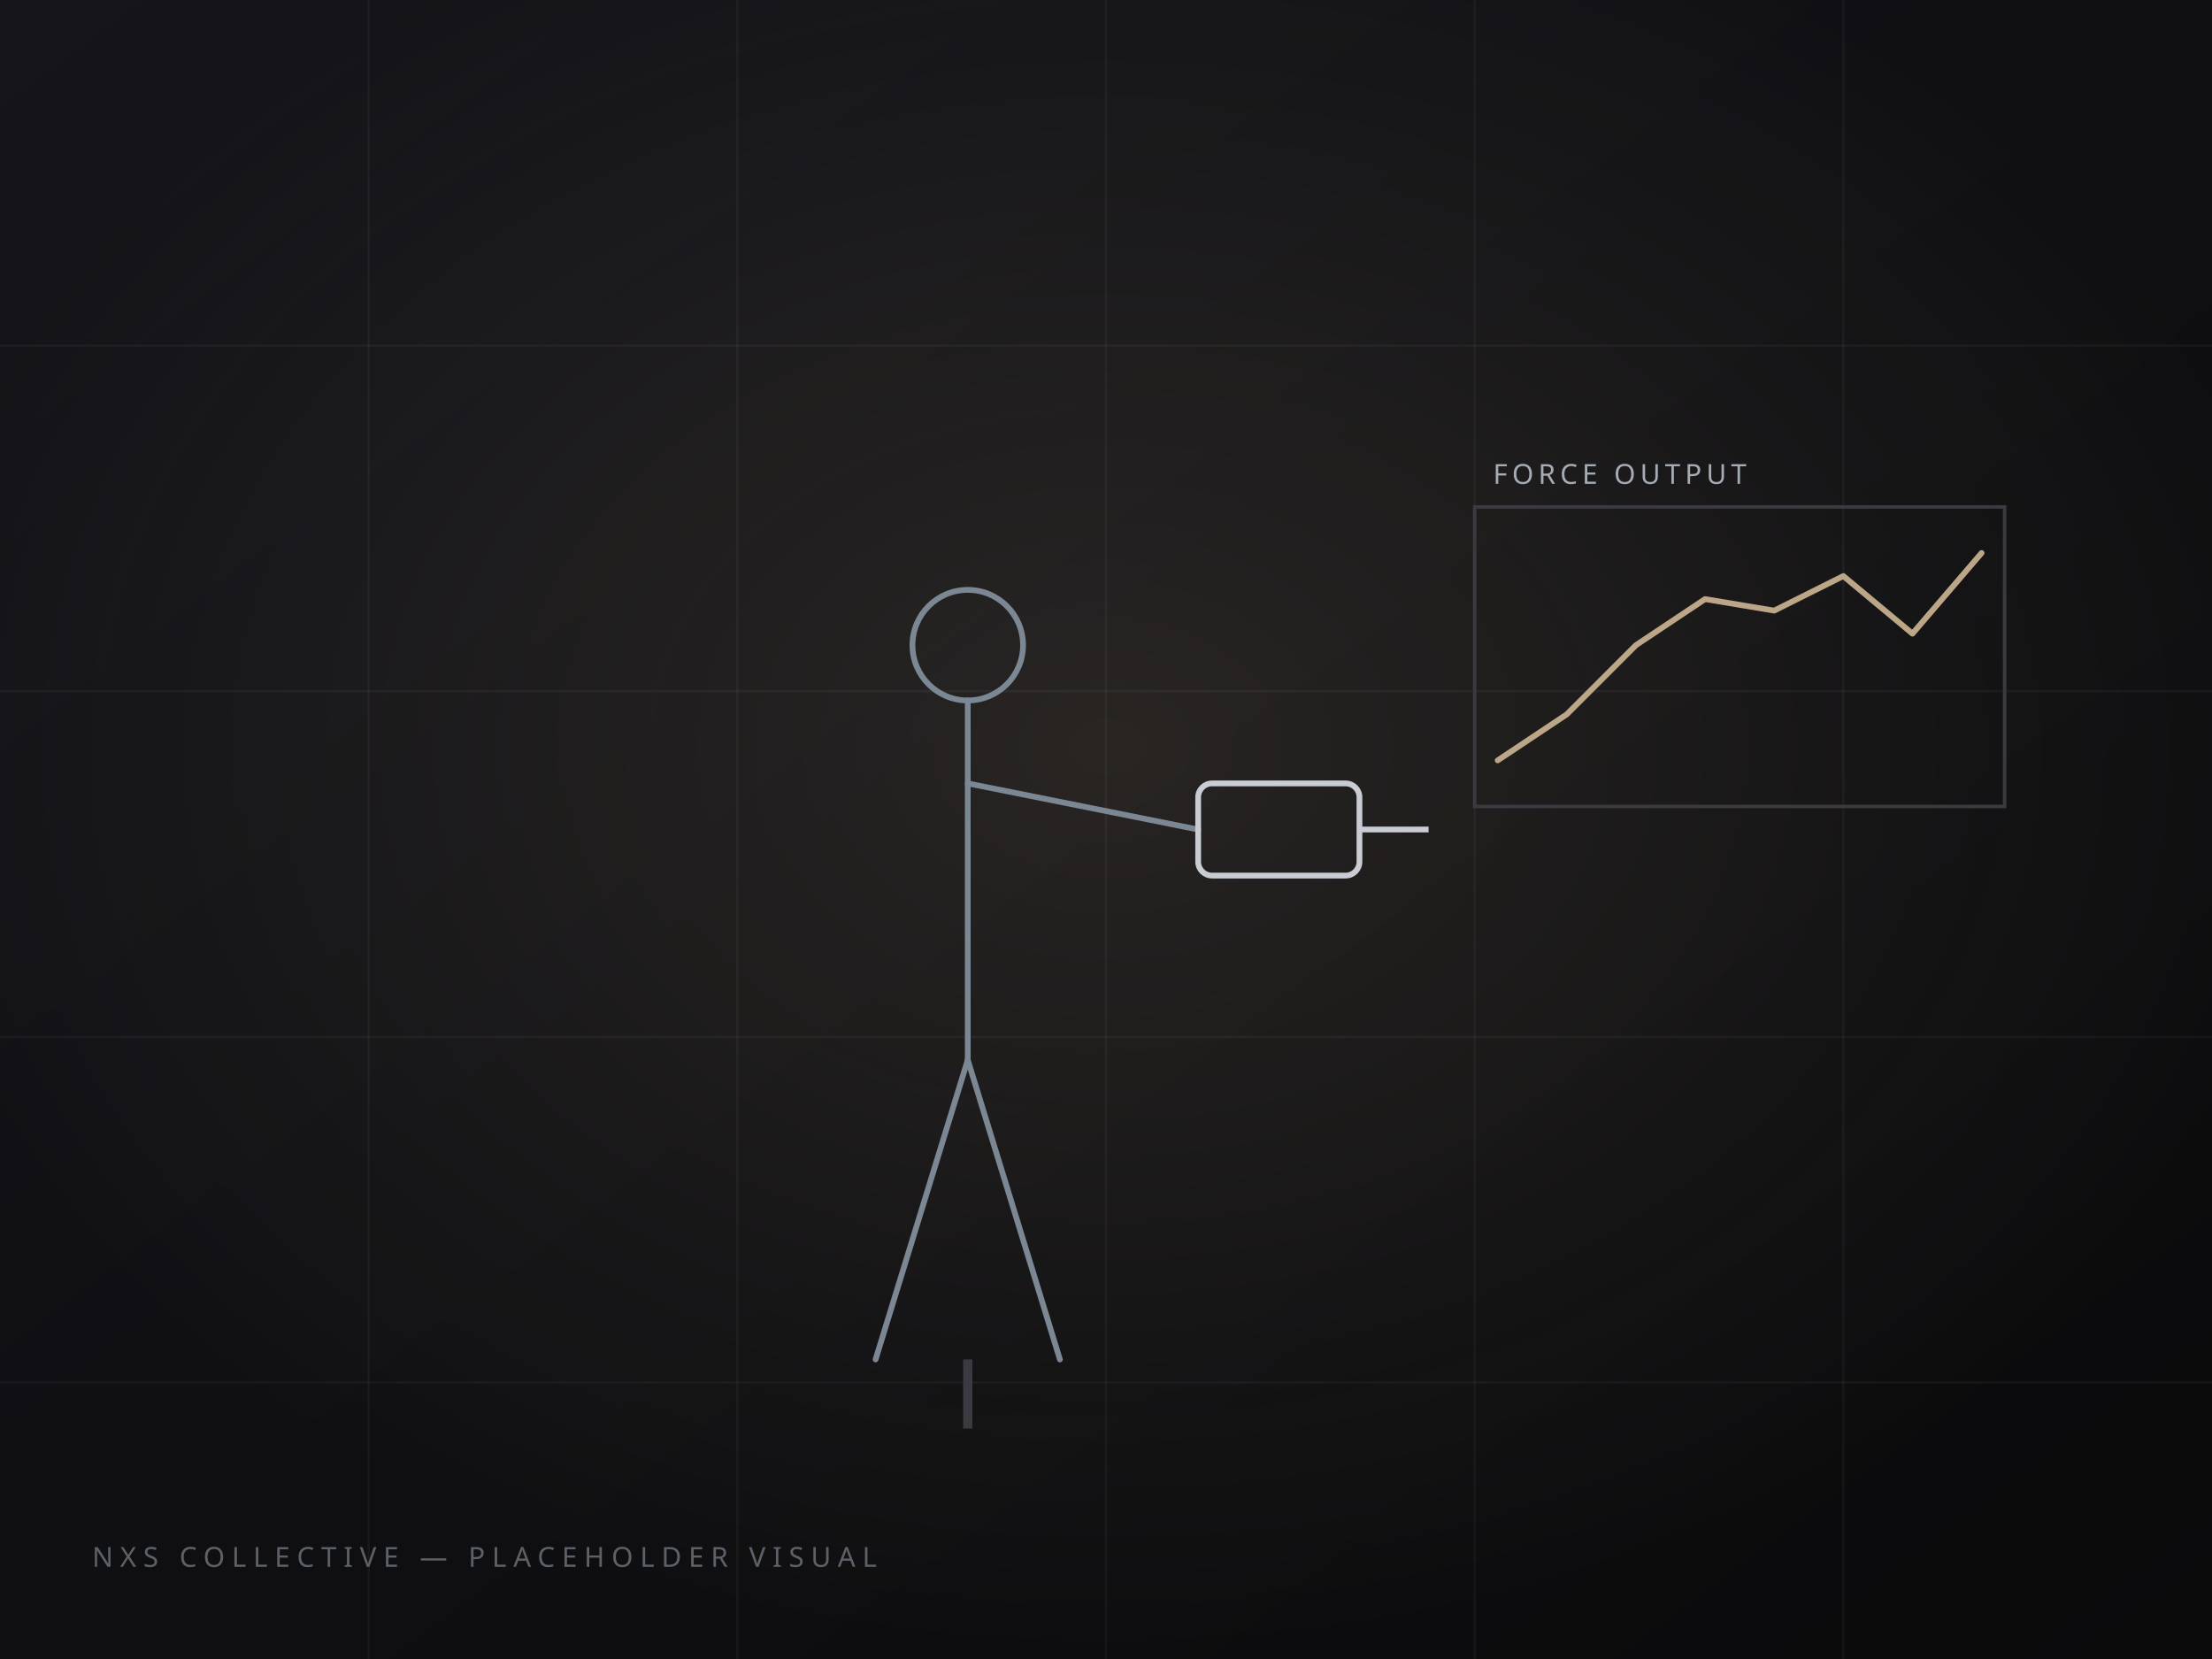
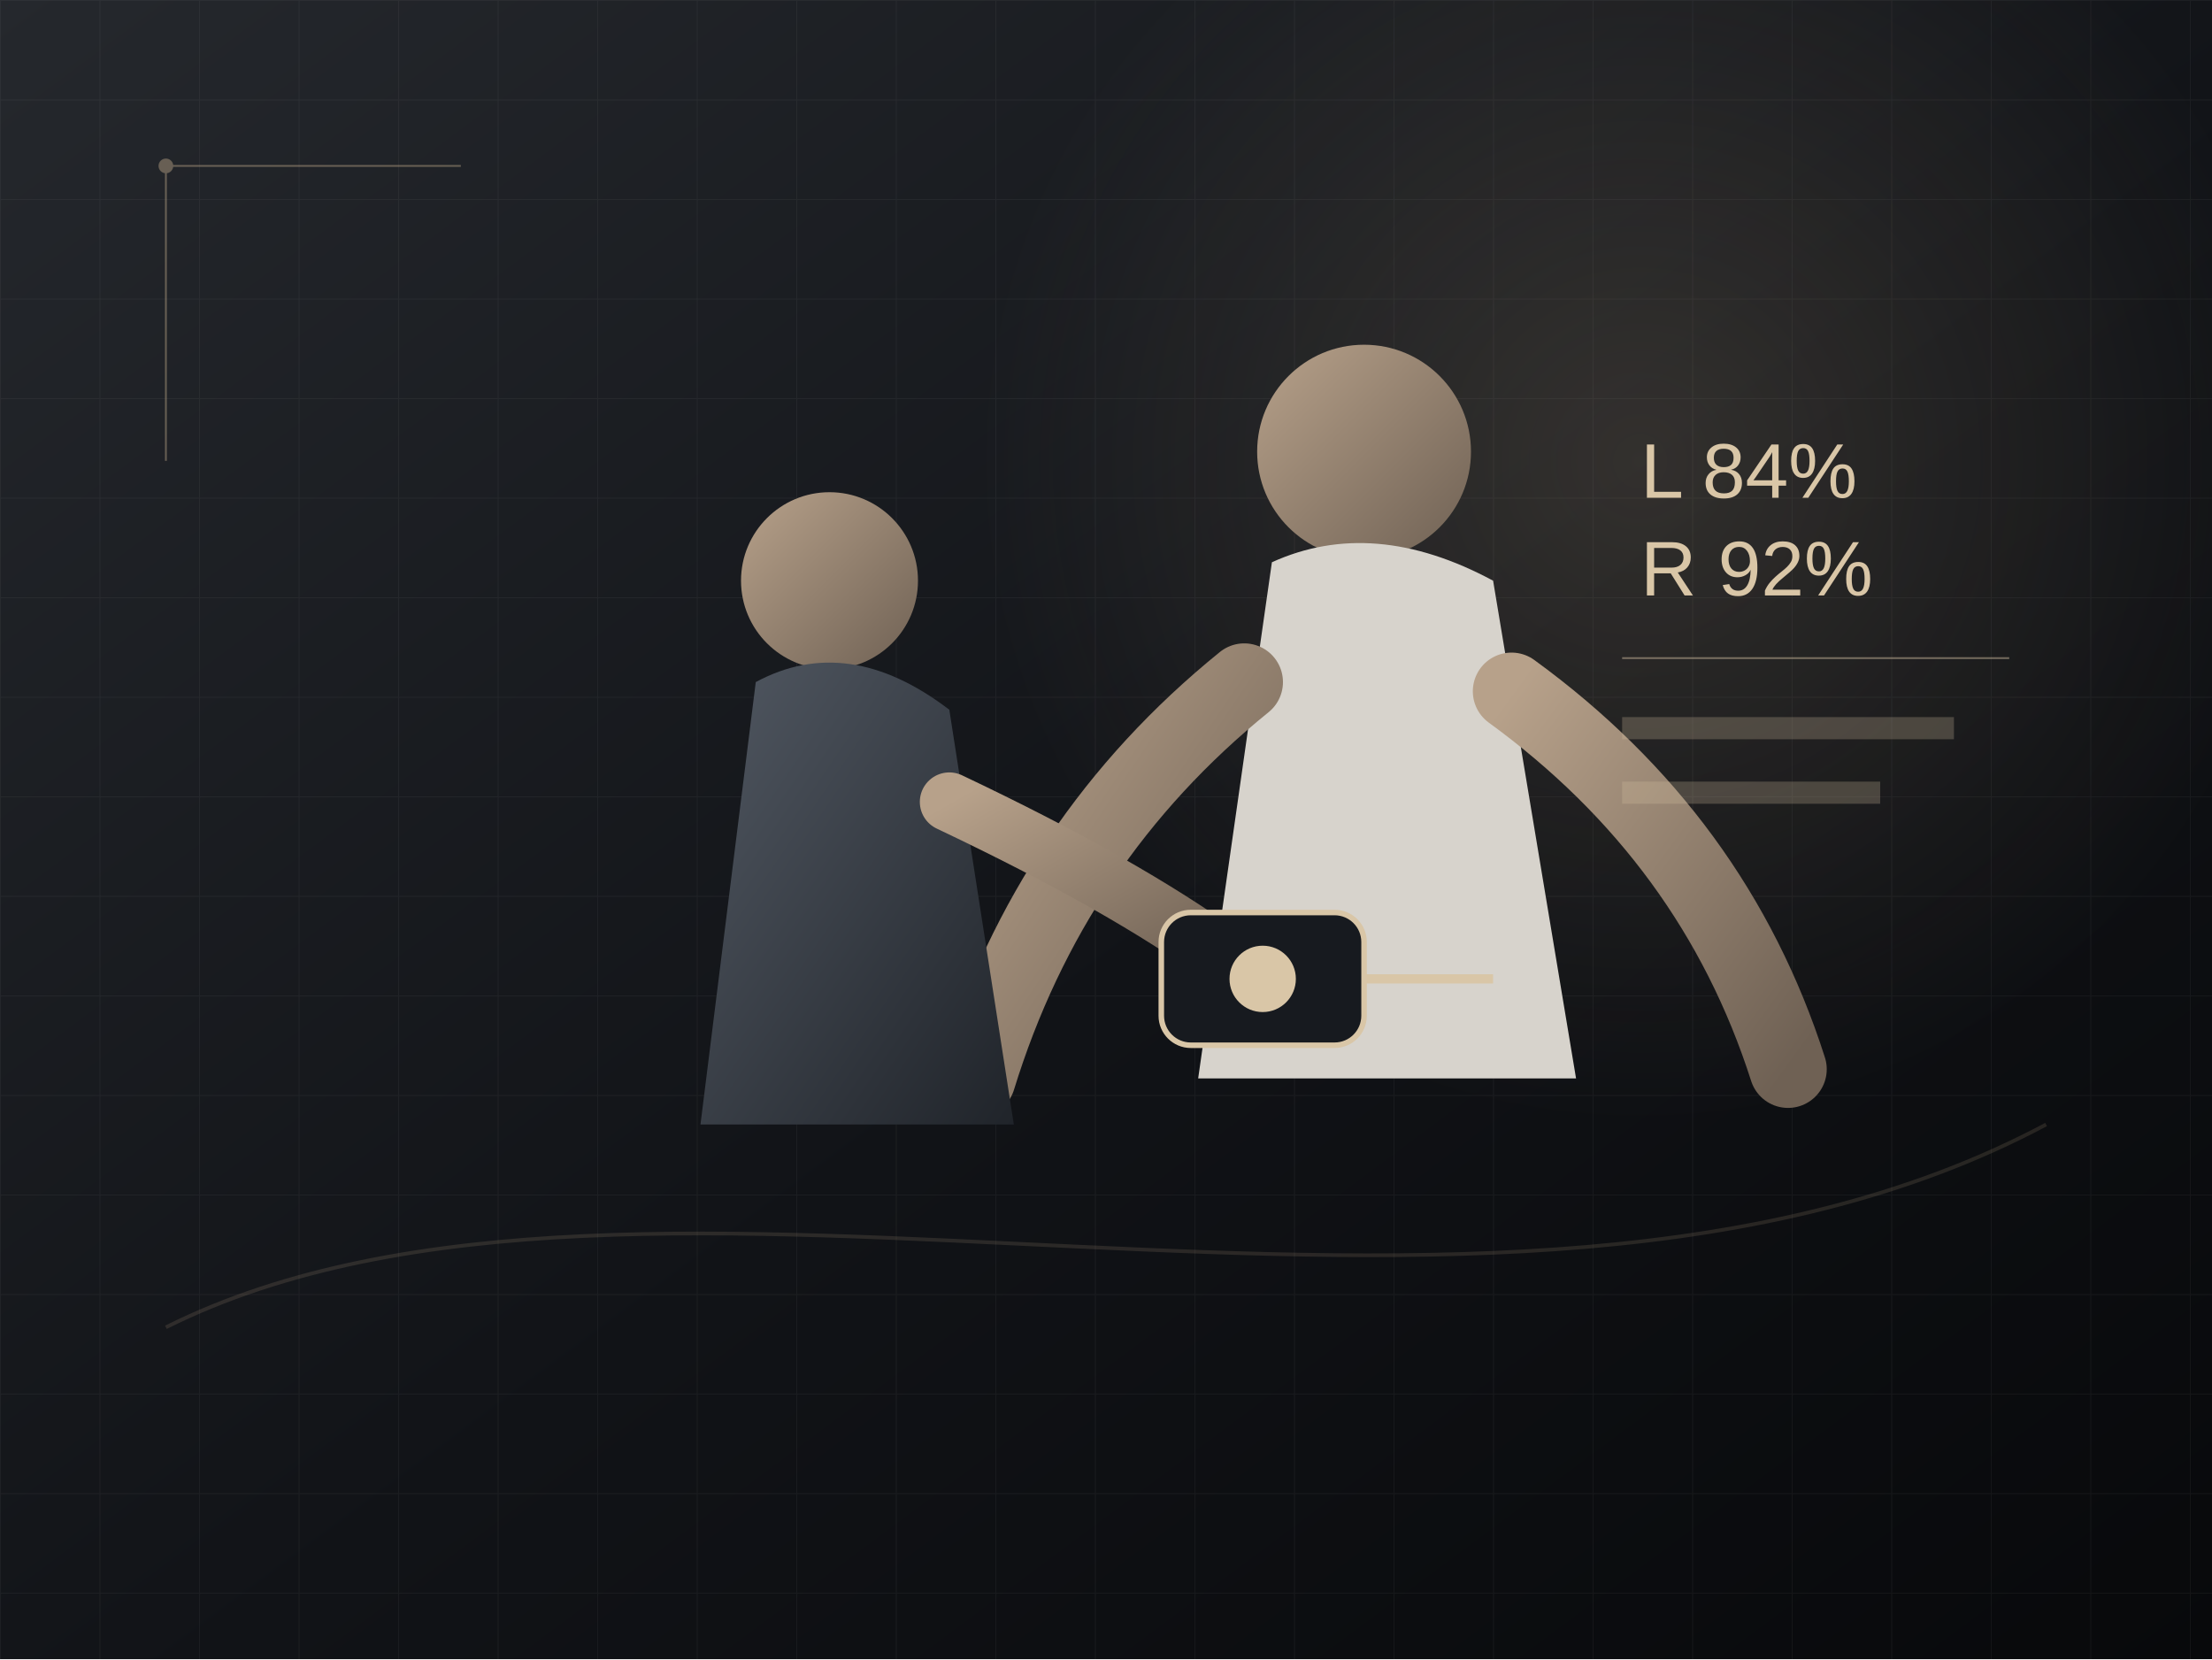
- <svg xmlns="http://www.w3.org/2000/svg" viewBox="0 0 960 720" role="img" aria-label="Abstract illustration of strength testing using a hand-held dynamometer">
+ <svg xmlns="http://www.w3.org/2000/svg" viewBox="0 0 1200 900" role="img" aria-labelledby="t d">
  <defs>
-     <linearGradient id="bgGrad5" x1="0" y1="0" x2="1" y2="1">
-       <stop offset="0%" stop-color="#15151A" />
-       <stop offset="100%" stop-color="#0A0A0B" />
+     <linearGradient id="bg" x1="0" y1="0" x2="1" y2="1">
+       <stop stop-color="#25282d" />
+       <stop offset=".55" stop-color="#111317" />
+       <stop offset="1" stop-color="#08090b" />
    </linearGradient>
-     <radialGradient id="glow5" cx="50%" cy="45%" r="55%">
-       <stop offset="0%" stop-color="#BCA687" stop-opacity="0.14" />
-       <stop offset="100%" stop-color="#BCA687" stop-opacity="0" />
+     <radialGradient id="glow">
+       <stop stop-color="#bca687" stop-opacity=".38" />
+       <stop offset="1" stop-color="#bca687" stop-opacity="0" />
    </radialGradient>
+     <linearGradient id="skin" x1="0" y1="0" x2="1" y2="1">
+       <stop stop-color="#b7a18a" />
+       <stop offset="1" stop-color="#6f6154" />
+     </linearGradient>
+     <linearGradient id="cloth" x1="0" y1="0" x2="1" y2="1">
+       <stop stop-color="#515862" />
+       <stop offset="1" stop-color="#20242a" />
+     </linearGradient>
+     <pattern id="grid" width="54" height="54" patternUnits="userSpaceOnUse">
+       <path d="M54 0H0V54" fill="none" stroke="#fff" stroke-opacity=".045" />
+     </pattern>
+     <filter id="soft">
+       <feGaussianBlur stdDeviation="18" />
+     </filter>
  </defs>
-   <rect width="960" height="720" fill="url(#bgGrad5)" />
-   <rect width="960" height="720" fill="url(#glow5)" />
-   <g stroke="#FFFFFF" stroke-opacity="0.04">
-     <line x1="0" y1="150" x2="960" y2="150" />
-     <line x1="0" y1="300" x2="960" y2="300" />
-     <line x1="0" y1="450" x2="960" y2="450" />
-     <line x1="0" y1="600" x2="960" y2="600" />
-     <line x1="160" y1="0" x2="160" y2="720" />
-     <line x1="320" y1="0" x2="320" y2="720" />
-     <line x1="480" y1="0" x2="480" y2="720" />
-     <line x1="640" y1="0" x2="640" y2="720" />
-     <line x1="800" y1="0" x2="800" y2="720" />
+   <rect width="1200" height="900" fill="url(#bg)" />
+   <rect width="1200" height="900" fill="url(#grid)" />
+   <circle cx="890" cy="250" r="360" fill="url(#glow)" opacity=".5" />
+   <path d="M90 720 C350 590 810 770 1110 610" fill="none" stroke="#bca687" stroke-opacity=".16" stroke-width="2" />
+   <g transform="translate(120 65)">
+     <circle cx="620" cy="180" r="58" fill="url(#skin)" />
+     <path d="M570 240 Q625 215 690 250 L735 520 H530Z" fill="#d7d3cc" />
+     <path d="M555 305 Q450 390 410 520" stroke="url(#skin)" stroke-width="42" stroke-linecap="round" />
+     <path d="M700 310 Q810 390 850 515" stroke="url(#skin)" stroke-width="42" stroke-linecap="round" />
+     <circle cx="330" cy="250" r="48" fill="url(#skin)" />
+     <path d="M290 305 Q340 278 395 320 L430 545 H260Z" fill="url(#cloth)" />
+     <path d="M395 370 Q490 415 545 455" stroke="url(#skin)" stroke-width="32" stroke-linecap="round" />
+     <rect x="510" y="430" width="110" height="72" rx="16" fill="#171a1f" stroke="#d9c6a7" stroke-width="3" />
+     <circle cx="565" cy="466" r="18" fill="#d9c6a7" />
+     <path d="M620 466H690" stroke="#d9c6a7" stroke-width="5" />
+     <g font-family="Arial" fill="#d9c6a7">
+       <text x="770" y="205" font-size="42">L 84%</text>
+       <text x="770" y="258" font-size="42">R 92%</text>
+     </g>
+     <path d="M760 292H970" stroke="#d9c6a7" stroke-opacity=".45" />
+     <path d="M760 330H940M760 365H900" stroke="#d9c6a7" stroke-width="12" stroke-opacity=".25" />
  </g>
-   <g stroke="#7C8794" stroke-width="2.5" fill="none" stroke-linecap="round">
-     <circle cx="420" cy="280" r="24" />
-     <path d="M420 304 V 460" />
-     <path d="M420 340 L 520 360" />
-     <path d="M420 460 L 380 590" />
-     <path d="M420 460 L 460 590" />
+   <g opacity=".45">
+     <circle cx="90" cy="90" r="4" fill="#bca687" />
+     <path d="M90 90H250M90 90V250" stroke="#bca687" />
  </g>
-   <line x1="420" y1="590" x2="420" y2="620" stroke="#3A3A40" stroke-width="4" />
-   <rect x="520" y="340" width="70" height="40" rx="6" fill="none" stroke="#C9CDD3" stroke-width="2.5" />
-   <line x1="590" y1="360" x2="620" y2="360" stroke="#C9CDD3" stroke-width="2.5" />
-   <g transform="translate(640,220)">
-     <rect x="0" y="0" width="230" height="130" fill="none" stroke="#3A3A40" stroke-width="1.5" />
-     <polyline points="10,110 40,90 70,60 100,40 130,45 160,30 190,55 220,20" fill="none" stroke="#BCA687" stroke-width="2.5" stroke-linecap="round" stroke-linejoin="round" />
-     <text x="8" y="-10" font-family="Montserrat, sans-serif" font-size="12" letter-spacing="2" fill="#A6ACB5">FORCE OUTPUT</text>
-   </g>
-   <text x="40" y="680" font-family="Montserrat, sans-serif" font-size="12" letter-spacing="3" fill="#5C6169">NXS COLLECTIVE — PLACEHOLDER VISUAL</text>
</svg>
